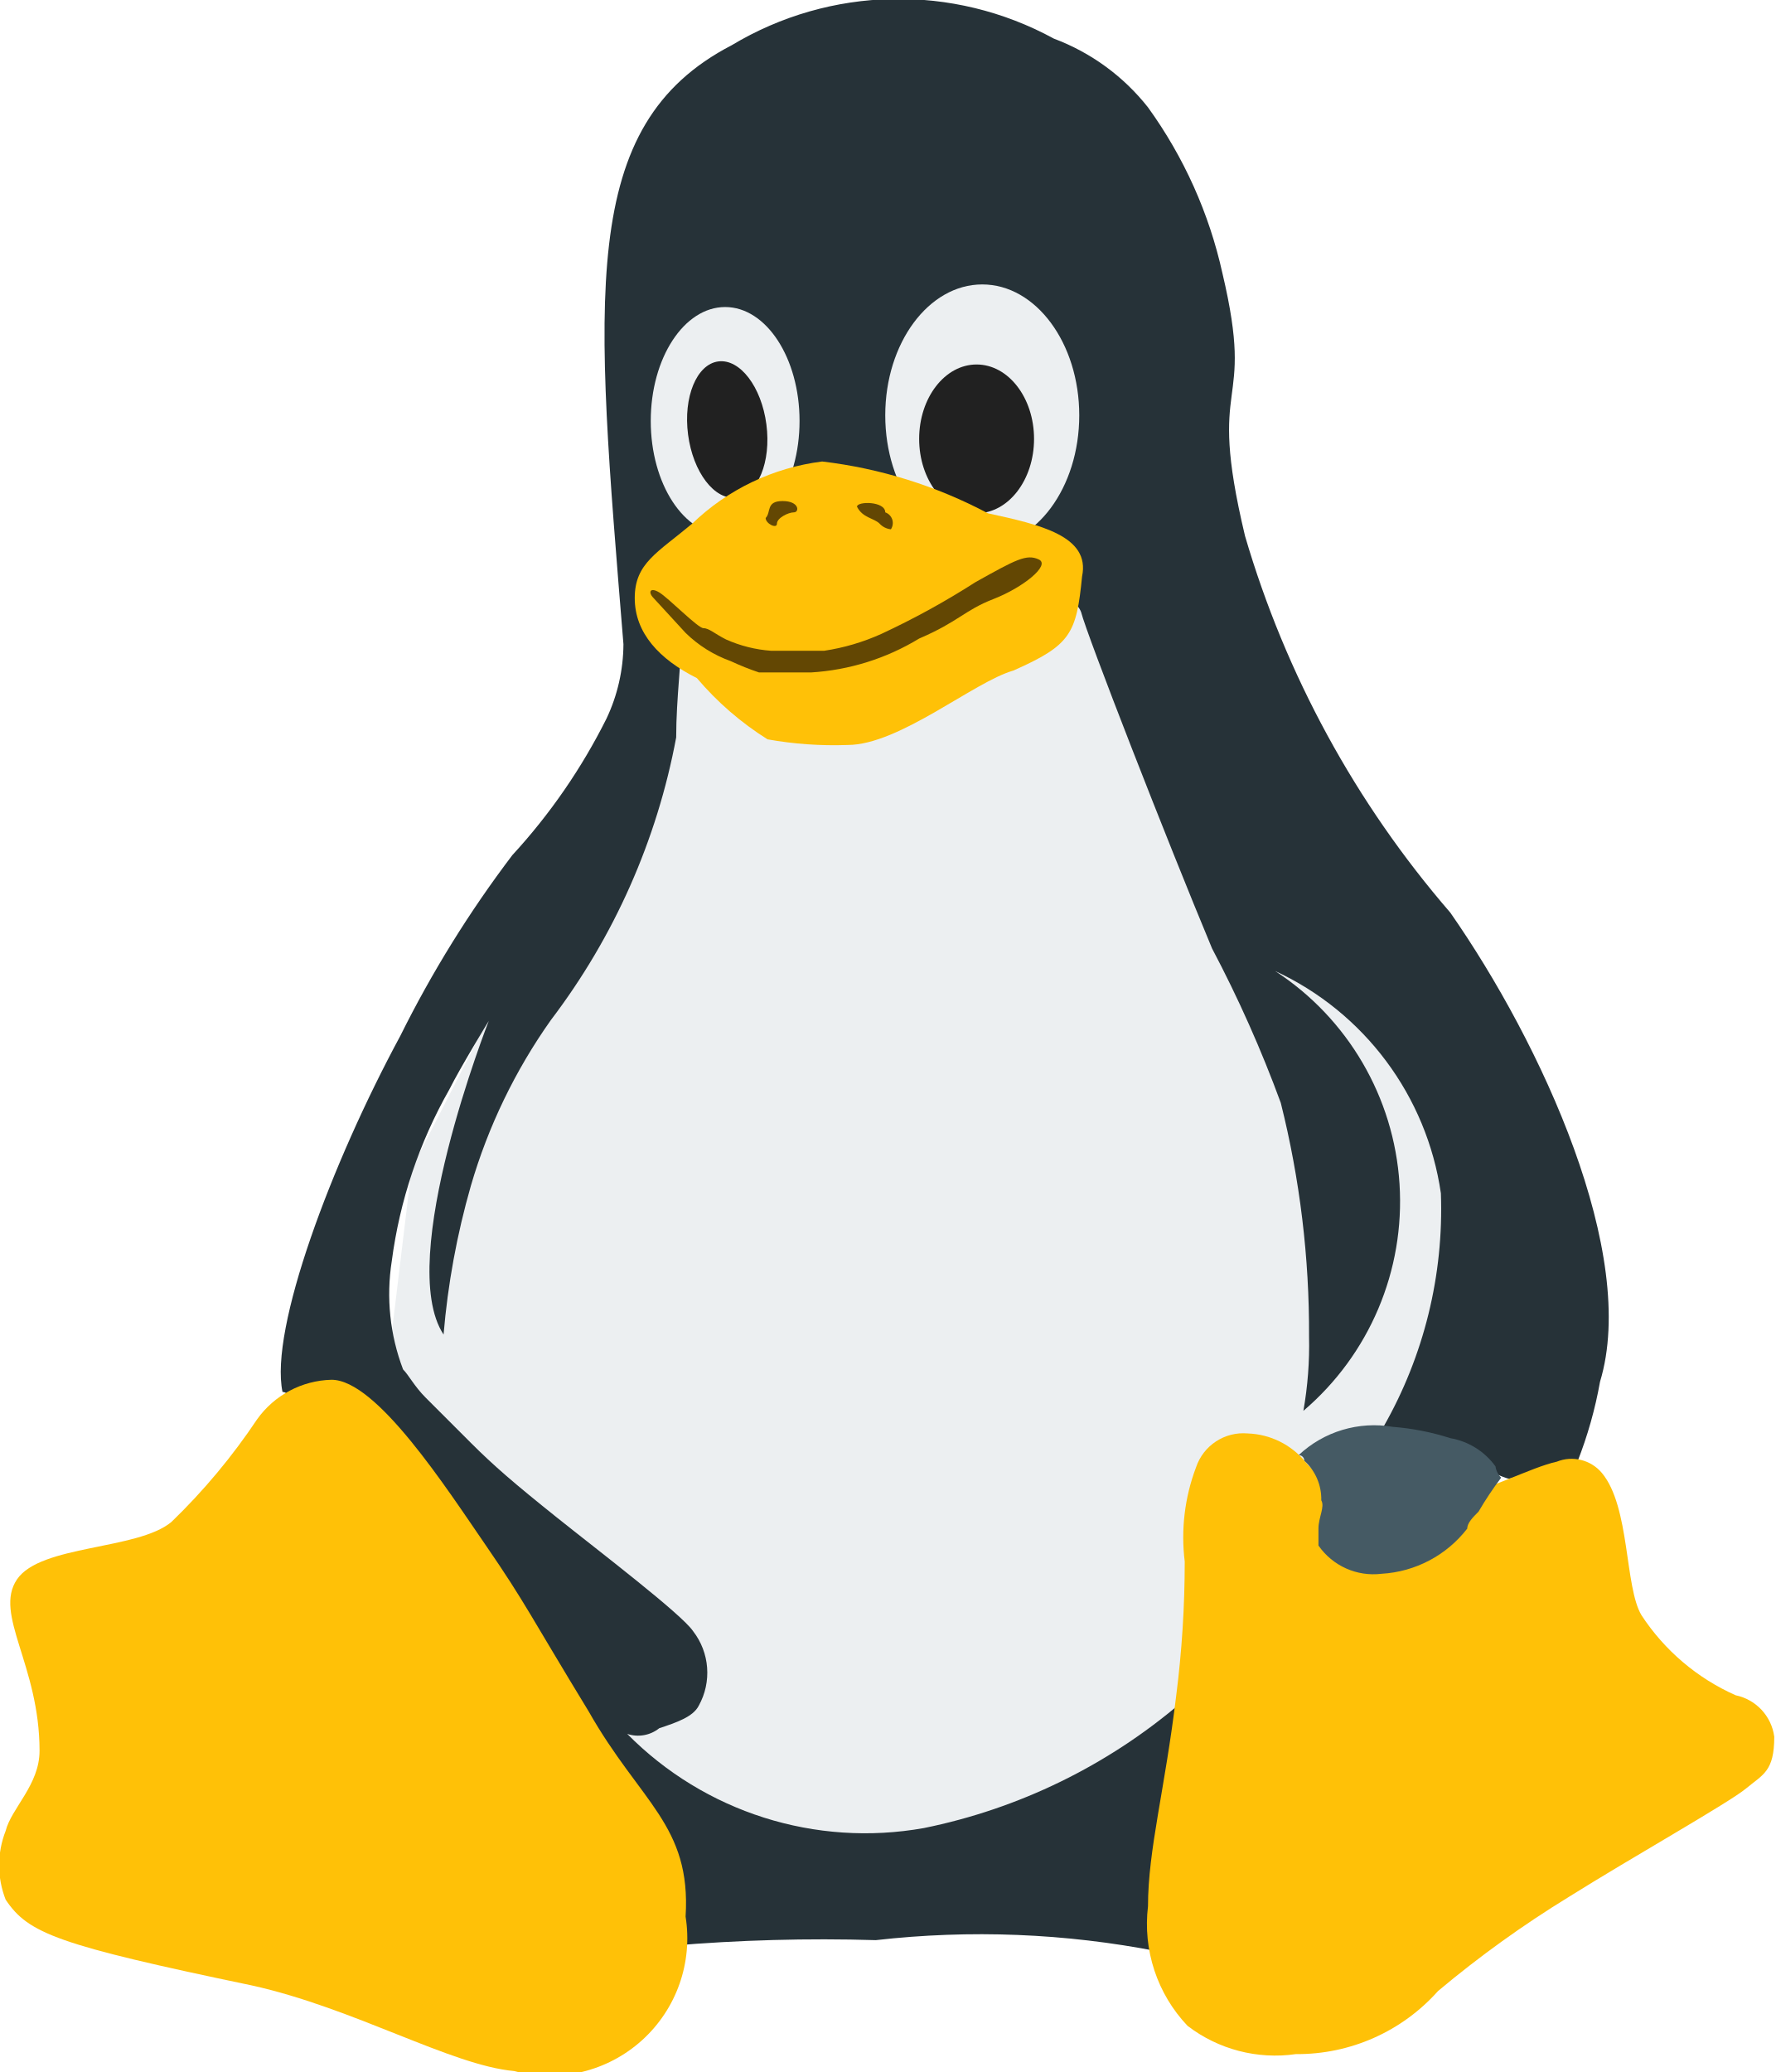
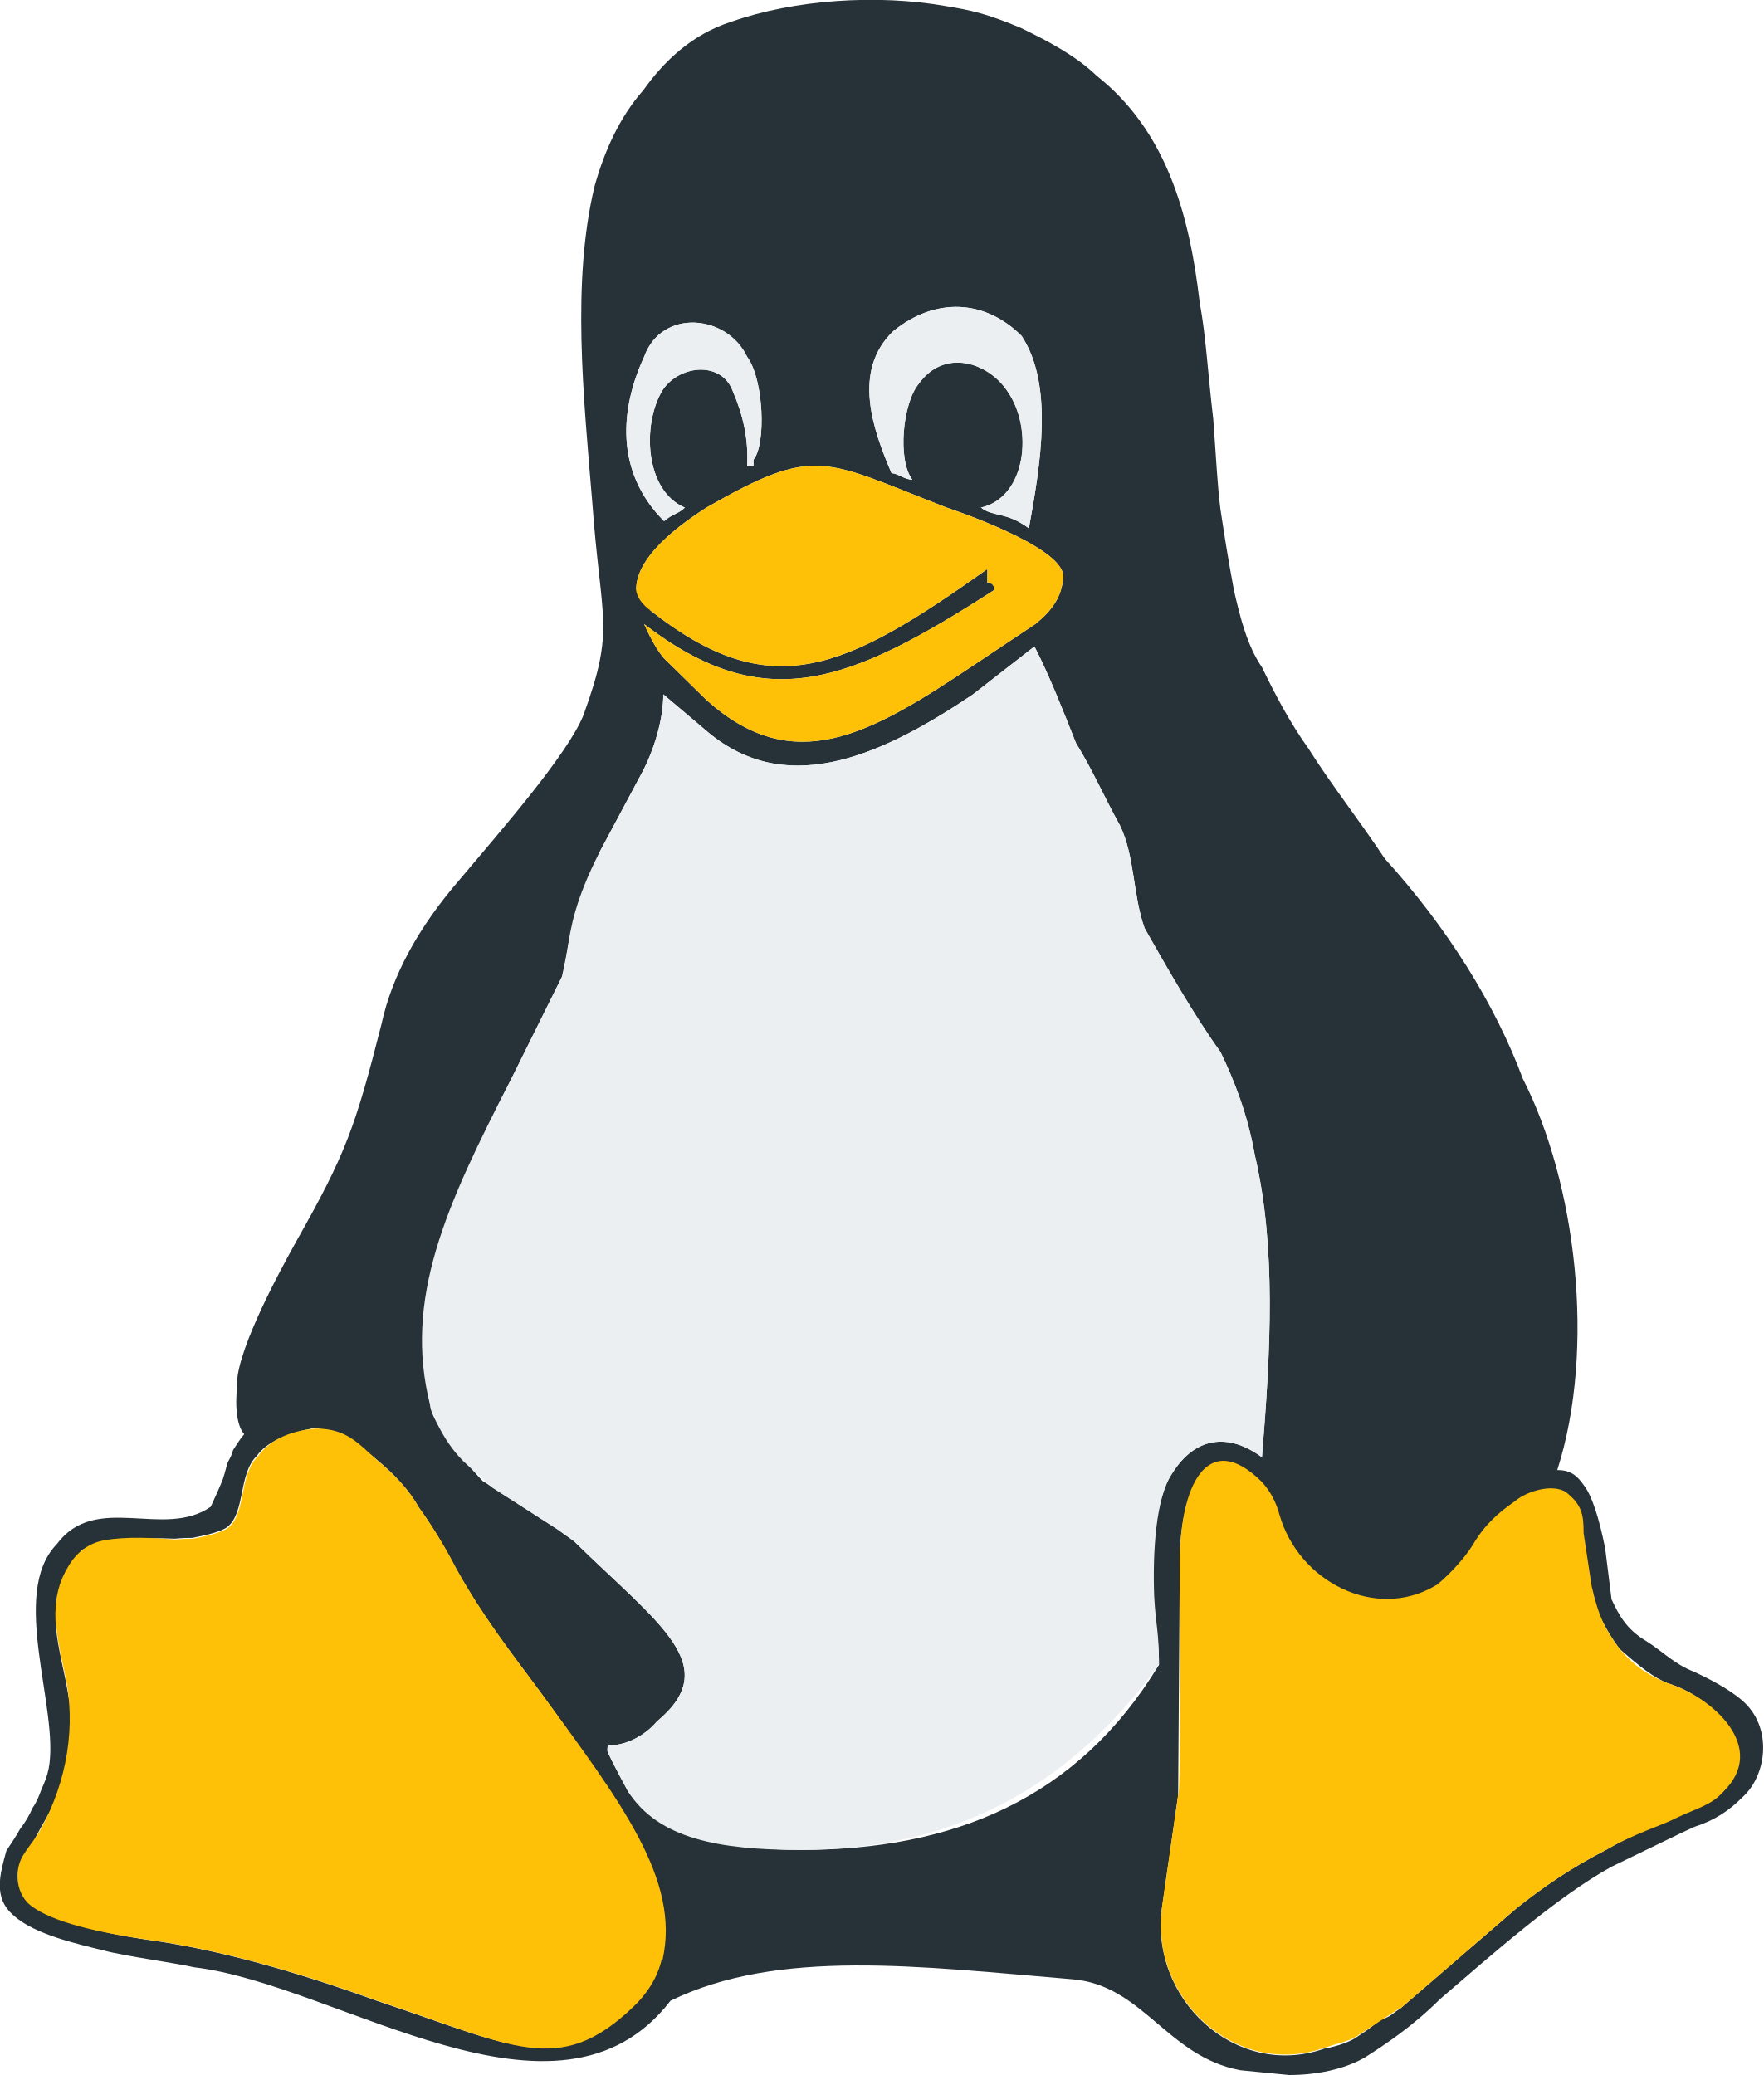
- <svg xmlns="http://www.w3.org/2000/svg" width="18.85" height="22">
-   <path d="m6.8 6.23.06 1.4-.97 1.81-1.52 2.97-.3 2.49 1.09 3.51 2.48 1.39h3.76l3.51-2.66 1.58-4.18-3.63-4.43-1.04-2.48z" fill="#eceff1" />
-   <path d="m15.4 9.69a10.72 10.72 0 0 1 -2.18-4c-.42-1.76.12-1.27-.24-2.79a4.76 4.76 0 0 0 -.79-1.76 2.3 2.3 0 0 0 -1-.73 3.44 3.44 0 0 0 -3.42.07c-1.64.85-1.45 2.67-1.15 6.36a1.87 1.87 0 0 1 -.18.79 6.3 6.3 0 0 1 -1 1.45 12 12 0 0 0 -1.19 1.92c-.73 1.35-1.39 3.11-1.25 3.78.3-.06 4.12 5.76 4.12 5.88a19 19 0 0 1 2.18-.06 9.84 9.84 0 0 1 3 .12c0-.18-.06-.36-.06-.55a7.49 7.49 0 0 1 .12-1.09c.06-.3.12-.61.18-1a6.07 6.07 0 0 1 -2.73 1.33 3.55 3.55 0 0 1 -3.15-1 .36.36 0 0 0 .34-.06c.18-.06.36-.12.42-.24a.72.72 0 0 0 -.06-.79c-.12-.18-1-.85-1.45-1.21s-.67-.55-.91-.79l-.48-.48c-.12-.12-.18-.24-.24-.3a2.25 2.25 0 0 1 -.12-1.15 5 5 0 0 1 .61-1.82c.12-.24.42-.73.42-.73s-1 2.54-.48 3.33a8.22 8.22 0 0 1 .29-1.58 5.9 5.9 0 0 1 .85-1.76 7.11 7.11 0 0 0 1.33-3c0-.42.06-.85.06-1.15-.24-.24 4-.85 4.24-.18.06.24.91 2.42 1.39 3.57a13.37 13.37 0 0 1 .73 1.64 10 10 0 0 1 .3 2.48 4 4 0 0 1 -.06.79 2.92 2.92 0 0 0 -.3-4.67 3.09 3.09 0 0 1 1.76 2.36 4.66 4.66 0 0 1 -.61 2.48c.06 0 1.27.55 1.33.55a3 3 0 0 0 .73-.18 4.46 4.46 0 0 0 .24-.85c.41-1.35-.62-3.59-1.59-4.98z" fill="#263238" />
-   <ellipse cx="7.7" cy="4.47" fill="#eceff1" rx=".79" ry="1.21" />
-   <ellipse cx="10.43" cy="4.41" fill="#eceff1" rx="1.03" ry="1.39" />
-   <ellipse cx="7.72" cy="4.61" fill="#212121" rx=".42" ry=".73" transform="matrix(.99 -.13 .13 .99 -.52 1)" />
-   <ellipse cx="10.37" cy="4.66" fill="#212121" rx=".61" ry=".79" />
-   <g fill="#ffc107">
-     <path d="m18.43 18a2.32 2.32 0 0 1 -1-.85c-.18-.3-.12-1.15-.42-1.51a.42.42 0 0 0 -.48-.12c-.55.12-1.82 1-2.67 0a.83.83 0 0 0 -.61-.3.53.53 0 0 0 -.55.36 2.1 2.1 0 0 0 -.12 1 11.2 11.2 0 0 1 -.09 1.42c-.12 1-.3 1.64-.3 2.24a1.57 1.57 0 0 0 .42 1.27 1.53 1.53 0 0 0 1.15.3 2 2 0 0 0 1.51-.67 11.56 11.56 0 0 1 1.39-1c.67-.42 1.7-1 1.88-1.15s.3-.18.3-.55a.52.52 0 0 0 -.41-.44z" />
-     <path d="m6.25 18.17c-.61-1-.67-1.15-1.09-1.76s-1.16-1.76-1.64-1.76a1 1 0 0 0 -.79.42 6.63 6.63 0 0 1 -.91 1.09c-.36.3-1.39.24-1.64.61s.24.91.24 1.82c0 .36-.3.61-.36.85a1 1 0 0 0 0 .73c.24.36.55.48 2.61.91 1.09.24 2.12.85 2.79.91a1.46 1.46 0 0 0 1.82-1.64c.06-.97-.48-1.21-1.03-2.18z" />
-     <path d="m7.4 7.2c-.4-.2-.66-.48-.66-.85s.24-.48.61-.79a2.42 2.42 0 0 1 1.38-.66 5 5 0 0 1 1.76.55c.55.12 1.09.24 1 .67-.06.61-.12.73-.73 1-.42.12-1.21.79-1.76.79a4 4 0 0 1 -.85-.06 3.24 3.24 0 0 1 -.75-.65z" />
-   </g>
-   <path d="m7.28 6.72a1.32 1.32 0 0 0 .48.3 2.85 2.85 0 0 0 .3.12h.55a2.5 2.5 0 0 0 1.15-.36c.42-.18.48-.3.79-.42s.61-.36.48-.42-.24 0-.67.24a8.46 8.46 0 0 1 -1 .55 2.31 2.31 0 0 1 -.61.18h-.56a1.43 1.43 0 0 1 -.48-.12c-.12-.06-.18-.12-.24-.12s-.37-.32-.47-.38-.12 0-.06.06z" fill="#634703" />
-   <path d="m9.1 5.38c.06.12.18.12.24.18a.19.19 0 0 0 .12.06.12.12 0 0 0 -.06-.18c0-.12-.3-.12-.3-.06z" fill="#634703" />
-   <path d="m8.13 5.5c0 .06.12.12.12.06s.12-.12.18-.12.06-.12-.12-.12-.12.12-.18.18z" fill="#634703" />
-   <path d="m14 16.23v.18a.71.71 0 0 0 .67.3 1.24 1.24 0 0 0 .91-.48c0-.06.06-.12.12-.18a3.59 3.59 0 0 1 .24-.36.21.21 0 0 1 -.06-.12.75.75 0 0 0 -.48-.3 2.67 2.67 0 0 0 -.61-.12 1.17 1.17 0 0 0 -1 .3.06.06 0 0 1 .06.06.55.55 0 0 1 .18.42c.04.07-.03.18-.03.3z" fill="#455a64" />
+ <svg xmlns="http://www.w3.org/2000/svg" id="a" viewBox="0 0 22.09 26">
+   <path d="m21.83,21.31c-.17-.15-.43-.28-.6-.36-.26-.1-.4-.26-.61-.39-.25-.15-.34-.33-.43-.52l-.08-.64c-.08-.4-.17-.66-.26-.78-.09-.13-.17-.2-.34-.2.49-1.53.23-3.61-.43-4.9-.35-.94-.95-1.9-1.73-2.76-.34-.51-.68-.94-.95-1.37-.25-.35-.43-.7-.59-1.03-.18-.26-.27-.61-.35-.96-.08-.43-.12-.69-.17-1.02-.04-.32-.05-.59-.09-1.13-.07-.59-.09-1.03-.17-1.46-.13-1.13-.43-2.16-1.29-2.84-.26-.25-.6-.43-.95-.6-.43-.18-.62-.22-.92-.27-.89-.16-1.93-.08-2.7.19-.51.16-.86.51-1.11.86-.3.34-.49.77-.61,1.2-.29,1.2-.14,2.63-.03,3.96.11,1.52.29,1.57-.11,2.67-.2.5-1.08,1.5-1.55,2.06-.52.6-.85,1.21-.98,1.81-.33,1.3-.45,1.63-1.06,2.71-.29.52-.79,1.47-.75,1.86-.02.15-.02.45.09.57-.06.07-.1.14-.14.2-.01.04-.03.09-.06.14-.02.04-.03.11-.07.23-.04.1-.09.21-.15.34-.59.41-1.44-.19-1.93.47-.6.62.04,2.07-.1,2.81-.02.1-.05.17-.09.26-.03.08-.06.16-.11.23-.04.09-.09.18-.16.27-.05.09-.11.18-.17.27-.08.29-.17.59.09.81.26.24.81.36,1.13.44.26.07.92.16,1.13.21,1.8.21,4.56,2.25,5.97.42,1.35-.66,3.12-.43,5.03-.27.89.07,1.19.97,2.11,1.14l.61.06c.34,0,.69-.07.95-.22.25-.16.6-.39.94-.73.63-.54,1.46-1.28,2.15-1.66.52-.25.86-.42,1.04-.5.25-.08.43-.2.6-.37.31-.28.38-.88,0-1.21ZM11.19,4.15c.53-.43,1.15-.4,1.61.06.4.61.24,1.59.09,2.41-.28-.21-.45-.14-.6-.26.57-.13.66-.99.33-1.46-.24-.36-.79-.54-1.11-.09-.2.24-.27.95-.08,1.2-.1,0-.18-.08-.26-.08-.23-.54-.5-1.28.02-1.78Zm.67,2.21s1.46.48,1.46.86c-.01.26-.15.44-.35.6l-.78.52c-1.3.87-2.25,1.41-3.34.43l-.53-.52c-.08-.09-.17-.25-.25-.43,1.51,1.16,2.56.75,4.39-.43,0,0,0-.09-.09-.09v-.17c-1.79,1.27-2.71,1.71-4.22.52-.08-.17-.18-.26-.18-.26,0-.34.35-.69.88-1.03,1.38-.79,1.46-.6,3.01,0Zm-3.79-1.89c.22-.61,1.04-.53,1.29,0,.21.28.24,1.1.08,1.29v.08h-.08c.02-.33-.05-.64-.18-.94-.14-.38-.67-.33-.88-.01-.26.43-.22,1.26.28,1.47-.08.08-.16.08-.26.17-.62-.62-.55-1.41-.25-2.06Zm.06,20.39c-1.09,1.22-1.57.82-3.41.21-1.05-.38-1.97-.63-2.77-.75-1.04-.14-1.6-.38-1.7-.71,0-.19.12-.47.33-.83.38-.66.38-1.08.22-1.83-.15-.68-.19-1.02.22-1.52.16-.13.77-.17,1.17-.15.11-.01.18-.01.22-.01.21-.04.35-.08.43-.13.24-.18.14-.67.38-.9.12-.17.37-.28.73-.35.29.07.54.2.77.4.23.19.41.39.52.59.13.18.3.44.47.77.34.61.68,1.04,1.05,1.54,1.11,1.52,1.71,2.44,1.37,3.67Zm13.45-2.4c-.17.13-.34.23-.6.3-.17.09-.52.22-.86.42-.43.22-.78.46-1.12.73l-1.46,1.26c-.09.05-.09.09-.27.15-.08.08-.16.13-.25.19-.09.07-.26.13-.43.16-1.11.39-2.2-.63-2.03-1.78l.2-1.39s.02-2.72.02-2.8c-.02-1.11.36-1.73,1.03-1.12.09.35.17.67.35.95.3.53,1.28.76,1.97.34.18-.15.43-.31.53-.47.17-.18.34-.34.51-.5.08-.15.38-.29.43-.18.09.09.09.27.17.5l.09.5c.09.4.26.71.43.94.26.23.43.36.6.43.56.17,1.18.78.69,1.37Zm-11.55.72c-1.02,0-1.8-.24-2.16-.73-.18-.33-.26-.5-.26-.51,0-.05,0-.07.02-.07.19,0,.43-.1.6-.3.84-.7.03-1.21-1.04-2.26-.07-.05-.14-.1-.21-.15l-.81-.52s-.08-.06-.12-.08t-.02-.02c-.62-.67-.64-.9-.64-.93-.18-1.36.2-2.51,1.01-4.08l.64-1.29s.04-.18.07-.35c.04-.26.17-.6.4-1.21l.55-1.03c.17-.34.25-.69.25-.95l.52.44c.97.85,2.13.39,3.36-.44l.77-.6c.18.35.35.78.52,1.21.21.34.36.69.55,1.03.19.39.16.87.31,1.29.26.46.63,1.11.95,1.55.17.35.34.78.43,1.29.27,1.15.2,2.45.09,3.79-.42-.31-.84-.26-1.13.21-.2.3-.27,1.03-.25,1.58.02.34.09.38.09.81-1.02,1.69-2.59,2.32-4.49,2.32Z" fill="#263238" />
+   <path d="m12.89,6.62c-.28-.21-.45-.14-.6-.26.57-.13.66-.99.33-1.46-.24-.36-.79-.54-1.11-.09-.2.24-.27.95-.08,1.2-.1,0-.18-.08-.26-.08-.23-.54-.5-1.28.02-1.78.53-.43,1.15-.4,1.61.06.4.61.24,1.59.09,2.41Z" fill="#eceff1" />
+   <path d="m9.44,5.76v.08h-.08c.02-.33-.05-.64-.18-.94-.14-.38-.67-.33-.88-.01-.26.43-.22,1.26.28,1.47-.08.08-.16.08-.26.17-.62-.62-.55-1.41-.25-2.06.22-.61,1.04-.53,1.29,0,.21.28.24,1.1.08,1.29Z" fill="#eceff1" />
+   <path d="m13.32,7.22c-.01.26-.15.44-.35.6l-.78.52c-1.3.87-2.25,1.41-3.34.43l-.53-.52c-.08-.09-.17-.25-.25-.43,1.51,1.16,2.56.75,4.39-.43,0,0,0-.09-.09-.09v-.17c-1.79,1.27-2.71,1.71-4.22.52-.18-.13-.18-.26-.18-.26,0-.34.35-.69.88-1.03,1.38-.79,1.46-.6,3.01,0,0,0,1.46.48,1.46.86Z" fill="#ffc107" />
+   <path d="m6.17,18.64l.81.52c.07.05.14.1.21.15,1.07,1.05,1.88,1.56,1.04,2.26-.17.2-.41.3-.6.3-.02,0-.02.02-.02.07,0,.01.08.18.26.51.38.59,1.14.73,2.16.73,1.9,0,3.36-.77,4.49-2.32,0-.43-.04-.48-.06-.86-.02-.55.02-1.23.22-1.53.29-.47.71-.52,1.13-.21.11-1.34.18-2.64-.09-3.79-.09-.51-.26-.94-.43-1.29-.32-.44-.69-1.09-.95-1.55-.15-.42-.12-.9-.31-1.29-.19-.34-.34-.69-.55-1.03-.17-.43-.34-.86-.52-1.21l-.77.6c-1.23.83-2.39,1.29-3.36.44l-.52-.44c0,.26-.08.61-.25.95l-.55,1.03c-.31.61-.36.95-.4,1.21-.03.17-.05.35-.07.35l-.64,1.29c-.81,1.57-1.35,2.75-1.01,4.08.02.09.17.49.48.76l.3.27Z" fill="#eceff1" />
+   <path d="m8.29,24.55c-.05.23-.19.44-.36.6-.93.89-1.51.48-3.2-.08-1.05-.38-1.97-.63-2.77-.75-.74-.1-1.31-.24-1.57-.44-.16-.12-.21-.36-.14-.55.04-.12.18-.26.26-.41.33-.6.45-1.3.3-1.96-.13-.58-.19-.95.05-1.34.1-.17.26-.29.45-.32.26-.05.63-.03.89-.01.11-.01.18-.01.22-.01.21-.04.35-.08.43-.13.24-.18.14-.67.38-.9.12-.17.35-.32.73-.35.39,0,.54.2.77.4.23.19.41.39.52.59.13.18.3.44.47.77.34.61.68,1.04,1.05,1.54,1,1.37,1.76,2.35,1.53,3.36Z" fill="#ffc107" />
+   <path d="m17.54,25.17l1.46-1.26c.34-.27.69-.51,1.12-.73.34-.2.71-.31.88-.4.25-.12.44-.16.58-.32.59-.56-.13-1.2-.69-1.37-.17-.07-.38-.17-.6-.43-.17-.23-.26-.39-.35-.79l-.1-.66c0-.23-.02-.36-.23-.52-.18-.1-.49,0-.63.12-.2.14-.37.28-.53.55-.1.16-.27.35-.45.5,0,0-.01,0-.02.01-.75.44-1.71-.05-1.95-.89-.04-.15-.11-.29-.22-.41-.67-.67-1.05.01-1.03,1.12,0,.08.02,2.81-.02,2.8l-.2,1.39c-.17,1.15.92,2.17,2.03,1.78.24-.08.34-.09.43-.16l.52-.34Z" fill="#ffc107" />
</svg>
